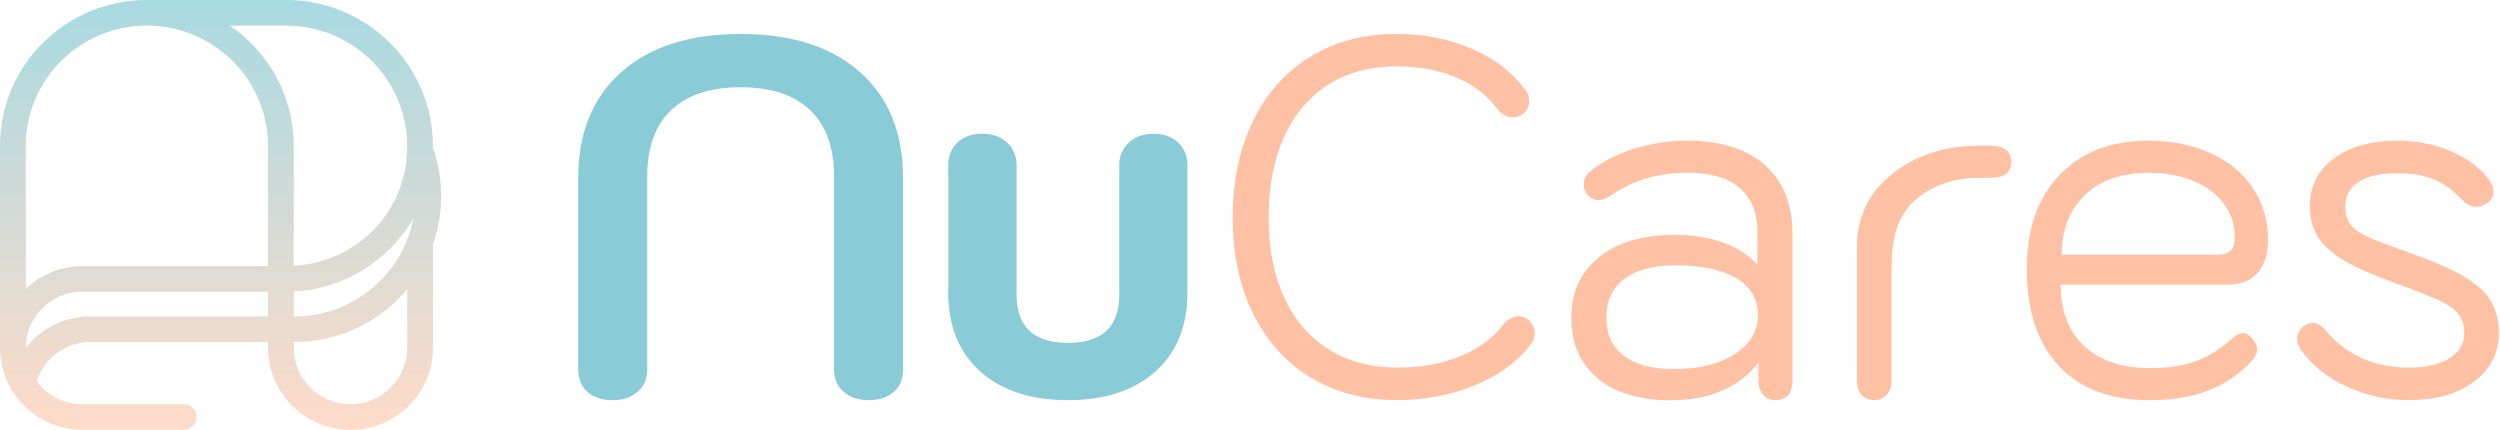
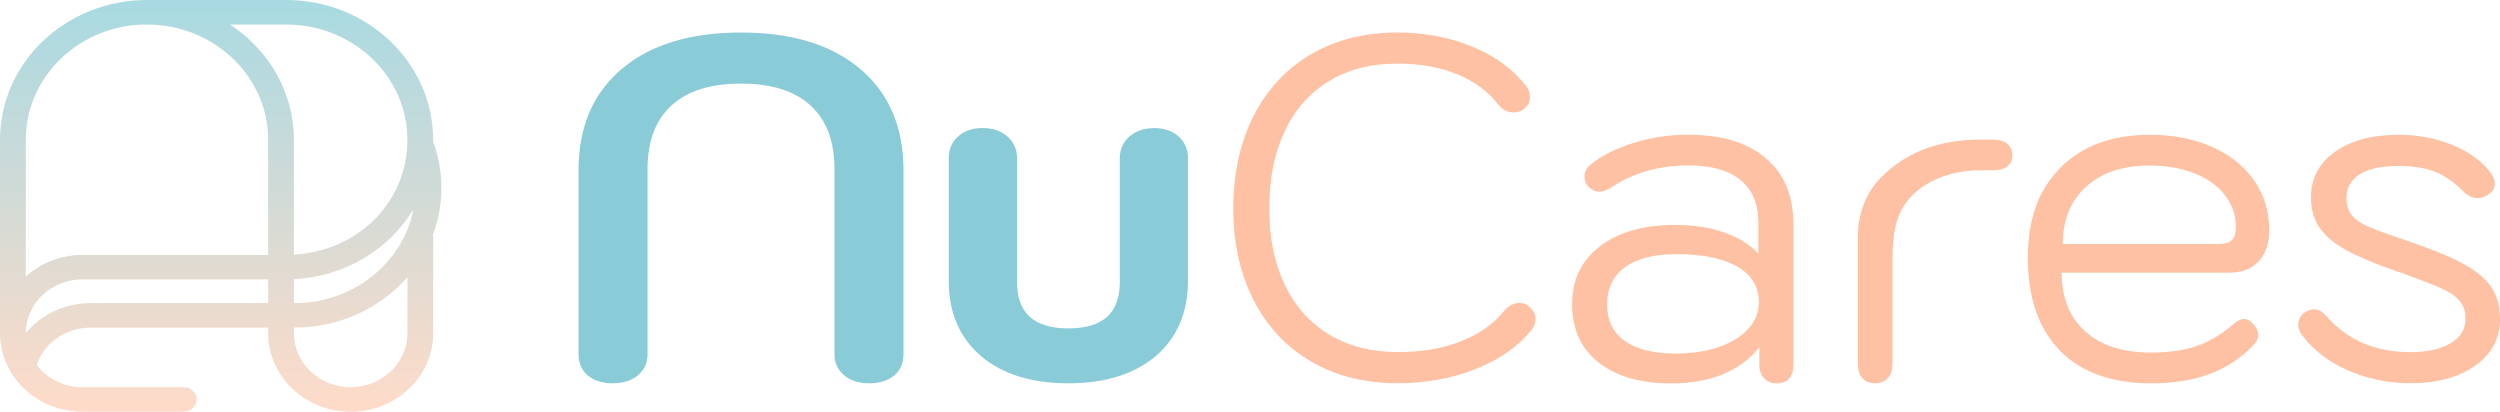
- <svg xmlns="http://www.w3.org/2000/svg" width="221" height="38" viewBox="0 0 221 38" fill="none">
-   <path d="M39 17.342C39 15.979 38.789 14.635 38.366 13.353C38.342 13.277 38.304 13.2 38.266 13.134C38.266 13.053 38.27 12.972 38.27 12.891C38.27 5.785 32.448 0 25.286 0H12.984C5.822 0 0 5.781 0 12.891V30.756C0 34.745 3.269 37.995 7.291 37.995H16.243C16.872 37.995 17.381 37.49 17.381 36.866C17.381 36.242 16.872 35.736 16.243 35.736H7.291C5.63 35.736 4.157 34.926 3.245 33.687C3.902 31.633 5.808 30.232 8.021 30.232H23.693V30.761C23.693 34.75 26.962 38 30.984 38C35.006 38 38.275 34.755 38.275 30.761V21.874C38.275 21.802 38.266 21.726 38.251 21.659C38.736 20.311 39 18.857 39 17.346V17.342ZM26.016 27.973H25.968V25.767C30.485 25.534 34.392 22.998 36.533 19.324C35.597 24.242 31.238 27.973 26.016 27.973ZM25.286 2.264C31.19 2.264 35.995 7.034 35.995 12.895C35.995 18.757 31.555 23.151 25.968 23.503V12.895C25.968 8.487 23.726 4.589 20.318 2.264H25.286ZM12.984 2.264C18.888 2.264 23.693 7.034 23.693 12.895V23.527H7.291C5.347 23.527 3.586 24.29 2.28 25.524V12.895C2.275 7.029 7.08 2.259 12.984 2.259V2.264ZM8.774 27.973H8.021C5.707 27.973 3.624 29.031 2.28 30.737C2.29 28.002 4.536 25.781 7.291 25.781H23.693V27.969H8.774V27.973ZM35.995 30.761C35.995 33.506 33.749 35.736 30.984 35.736C28.219 35.736 25.973 33.506 25.973 30.761V30.232H26.021C30.029 30.232 33.614 28.421 36 25.576V30.756L35.995 30.761Z" fill="url(#paint0_linear_353_22537)" />
-   <path d="M51.944 34.657C51.398 34.174 51.117 33.517 51.117 32.679V15.724C51.117 11.735 52.389 8.618 54.925 6.372C57.461 4.126 60.975 3 65.473 3C69.972 3 73.479 4.126 76.022 6.372C78.558 8.618 79.829 11.735 79.829 15.724V32.679C79.829 33.517 79.556 34.181 79.002 34.657C78.456 35.133 77.717 35.374 76.801 35.374C75.885 35.374 75.14 35.126 74.579 34.63C74.012 34.134 73.732 33.483 73.732 32.672V15.584C73.732 13.036 73.028 11.085 71.619 9.738C70.211 8.39 68.167 7.713 65.473 7.713C62.78 7.713 60.736 8.39 59.328 9.738C57.919 11.085 57.215 13.036 57.215 15.584V32.672C57.215 33.483 56.935 34.134 56.367 34.63C55.8 35.126 55.062 35.374 54.146 35.374C53.23 35.374 52.498 35.133 51.944 34.657Z" fill="#89CBD7" />
-   <path d="M104.098 12.547C103.544 12.064 102.833 11.823 101.978 11.823C101.124 11.823 100.399 12.071 99.839 12.56C99.251 13.07 98.943 13.774 98.943 14.585V26.008C98.943 27.456 98.581 28.509 97.829 29.226C97.084 29.944 95.928 30.306 94.404 30.306C92.879 30.306 91.731 29.944 90.979 29.226C90.227 28.502 89.865 27.45 89.865 26.002V14.578C89.865 13.767 89.557 13.063 88.969 12.553C88.408 12.064 87.691 11.816 86.829 11.816C85.968 11.816 85.257 12.057 84.71 12.54C84.136 13.043 83.828 13.747 83.828 14.578V25.908C83.828 28.844 84.792 31.184 86.692 32.873C88.566 34.536 91.157 35.374 94.397 35.374C97.637 35.374 100.228 34.529 102.101 32.873C104.002 31.191 104.966 28.844 104.966 25.908V14.578C104.966 13.747 104.658 13.043 104.084 12.54L104.098 12.547Z" fill="#89CBD7" />
-   <path d="M115.853 33.369C113.658 32.035 111.963 30.145 110.767 27.704C109.564 25.264 108.969 22.435 108.969 19.23C108.969 16.026 109.57 13.143 110.767 10.69C111.97 8.229 113.665 6.339 115.853 4.998C118.04 3.664 120.577 3 123.455 3C125.854 3 128.069 3.436 130.093 4.307C132.116 5.179 133.702 6.392 134.844 7.948C135.07 8.216 135.179 8.551 135.179 8.94C135.179 9.422 134.981 9.811 134.591 10.106C134.338 10.287 134.058 10.374 133.757 10.374C133.224 10.374 132.779 10.146 132.417 9.697C131.522 8.47 130.312 7.525 128.773 6.862C127.235 6.205 125.465 5.869 123.455 5.869C121.137 5.869 119.127 6.406 117.425 7.485C115.723 8.564 114.417 10.106 113.508 12.117C112.599 14.129 112.148 16.495 112.148 19.224C112.148 21.952 112.599 24.265 113.508 26.263C114.417 28.254 115.73 29.796 117.446 30.875C119.162 31.955 121.178 32.491 123.496 32.491C125.642 32.491 127.522 32.156 129.129 31.479C130.735 30.802 132 29.87 132.916 28.67C133.333 28.187 133.784 27.953 134.256 27.953C134.591 27.953 134.871 28.06 135.09 28.268C135.48 28.63 135.678 29.018 135.678 29.434C135.678 29.796 135.555 30.138 135.302 30.466C134.16 31.968 132.533 33.155 130.428 34.04C128.322 34.925 126.012 35.367 123.496 35.367C120.59 35.367 118.047 34.703 115.853 33.369Z" fill="#FEC1A3" />
-   <path d="M141.231 33.436C139.679 32.149 138.906 30.366 138.906 28.087C138.906 25.807 139.72 24.057 141.354 22.737C142.988 21.416 145.209 20.759 148.033 20.759C149.68 20.759 151.136 21 152.408 21.476C153.679 21.959 154.664 22.603 155.361 23.407V20.531C155.361 18.822 154.835 17.521 153.789 16.616C152.743 15.718 151.212 15.268 149.202 15.268C146.604 15.268 144.362 15.925 142.461 17.246C141.989 17.548 141.593 17.695 141.292 17.695C141.012 17.695 140.732 17.575 140.458 17.333C140.15 17.065 140 16.716 140 16.301C140 15.852 140.178 15.476 140.547 15.175C141.552 14.337 142.83 13.666 144.375 13.177C145.927 12.681 147.506 12.433 149.126 12.433C152.087 12.433 154.384 13.15 156.011 14.591C157.638 16.033 158.458 18.051 158.458 20.665V33.617C158.458 34.784 157.959 35.374 156.954 35.374C156.51 35.374 156.147 35.22 155.867 34.905C155.587 34.59 155.45 34.181 155.45 33.671V32.055C153.72 34.274 151.123 35.381 147.664 35.381C144.929 35.381 142.789 34.737 141.237 33.45L141.231 33.436ZM153.351 31.298C154.719 30.413 155.402 29.267 155.402 27.859C155.402 26.451 154.766 25.365 153.495 24.601C152.223 23.836 150.432 23.454 148.115 23.454C146.16 23.454 144.656 23.85 143.596 24.647C142.536 25.445 142.003 26.592 142.003 28.087C142.003 29.582 142.523 30.681 143.555 31.459C144.587 32.236 146.077 32.625 148.033 32.625C150.207 32.625 151.984 32.183 153.351 31.298Z" fill="#FEC1A3" />
-   <path d="M164.549 34.898C164.282 34.583 164.152 34.14 164.152 33.571V21.785C164.152 20.015 164.692 18.285 165.732 16.911C165.855 16.75 165.978 16.616 166.08 16.502C168.562 13.807 171.693 12.882 175.043 12.882H176.088C176.622 12.882 177.039 13.009 177.346 13.264C177.654 13.519 177.804 13.874 177.804 14.323C177.804 14.772 177.654 15.121 177.346 15.356C177.039 15.597 176.622 15.718 176.088 15.718H174.919C172.547 15.718 170.346 16.569 168.965 18.024C167.584 19.479 167.215 21.322 167.215 23.809V33.571C167.215 34.107 167.085 34.543 166.818 34.871C166.552 35.2 166.169 35.367 165.67 35.367C165.198 35.367 164.822 35.213 164.563 34.898H164.549Z" fill="#FEC1A3" />
-   <path d="M182.02 32.357C180.126 30.346 179.176 27.503 179.176 23.816C179.176 20.129 180.14 17.501 182.054 15.476C183.975 13.452 186.6 12.44 189.936 12.44C191.987 12.44 193.819 12.808 195.419 13.539C197.018 14.276 198.27 15.309 199.158 16.643C200.054 17.977 200.498 19.499 200.498 21.208C200.498 22.469 200.184 23.441 199.555 24.131C198.926 24.822 198.064 25.164 196.971 25.164H182.163C182.163 27.47 182.854 29.28 184.241 30.581C185.629 31.888 187.564 32.538 190.045 32.538C191.563 32.538 192.876 32.35 193.969 31.975C195.063 31.6 196.089 30.996 197.053 30.151C197.559 29.669 197.976 29.434 198.29 29.434C198.529 29.434 198.755 29.555 198.974 29.796C199.35 30.158 199.534 30.534 199.534 30.922C199.534 31.224 199.377 31.553 199.056 31.915C197.962 33.081 196.683 33.953 195.214 34.523C193.744 35.092 192.028 35.374 190.052 35.374C186.586 35.374 183.9 34.368 182.006 32.364L182.02 32.357ZM196.109 22.509C196.588 22.509 196.95 22.395 197.189 22.174C197.429 21.946 197.552 21.537 197.552 20.94C197.552 19.861 197.23 18.889 196.588 18.017C195.945 17.146 195.05 16.475 193.887 15.993C192.725 15.517 191.413 15.275 189.943 15.275C187.571 15.275 185.691 15.926 184.323 17.233C182.949 18.54 182.259 20.297 182.259 22.516H196.109V22.509Z" fill="#FEC1A3" />
-   <path d="M207.458 34.181C205.729 33.39 204.361 32.283 203.356 30.876C203.158 30.574 203.062 30.279 203.062 29.977C203.062 29.676 203.138 29.414 203.295 29.193C203.445 28.965 203.65 28.797 203.903 28.677C204.129 28.59 204.307 28.543 204.45 28.543C204.703 28.543 204.915 28.61 205.1 28.744C205.277 28.878 205.496 29.099 205.749 29.394C207.561 31.465 209.981 32.498 212.989 32.498C214.438 32.498 215.614 32.23 216.503 31.687C217.398 31.15 217.843 30.4 217.843 29.441C217.843 28.75 217.665 28.187 217.316 27.752C216.967 27.316 216.38 26.913 215.559 26.538C214.732 26.163 213.392 25.633 211.519 24.942C209.707 24.285 208.279 23.655 207.246 23.052C206.214 22.455 205.448 21.771 204.942 21.007C204.437 20.243 204.19 19.304 204.19 18.198C204.19 16.462 204.895 15.067 206.303 14.015C207.711 12.969 209.591 12.44 211.936 12.44C213.666 12.44 215.272 12.761 216.749 13.405C218.225 14.048 219.347 14.913 220.099 15.993C220.324 16.321 220.433 16.636 220.433 16.938C220.433 17.387 220.208 17.749 219.764 18.017C219.483 18.198 219.203 18.285 218.929 18.285C218.458 18.285 218.007 18.057 217.59 17.608C216.865 16.831 216.065 16.254 215.204 15.879C214.336 15.503 213.235 15.316 211.895 15.316C210.418 15.316 209.284 15.57 208.504 16.08C207.725 16.589 207.328 17.307 207.328 18.238C207.328 18.929 207.486 19.472 207.807 19.881C208.128 20.283 208.641 20.645 209.359 20.96C210.07 21.275 211.321 21.745 213.105 22.375C215.115 23.092 216.674 23.776 217.774 24.42C218.875 25.063 219.675 25.774 220.16 26.558C220.645 27.336 220.892 28.294 220.892 29.434C220.892 31.231 220.16 32.672 218.69 33.752C217.227 34.831 215.32 35.367 212.975 35.367C211.02 35.367 209.181 34.972 207.451 34.174L207.458 34.181Z" fill="#FEC1A3" />
+ <svg xmlns="http://www.w3.org/2000/svg" width="170" height="28" viewBox="0 0 170 28" fill="none">
+   <path d="M30.015 12.778C30.015 11.774 29.852 10.784 29.527 9.839C29.509 9.783 29.479 9.727 29.45 9.677C29.45 9.618 29.453 9.558 29.453 9.498C29.453 4.263 24.972 0 19.461 0H9.993C4.481 0 0 4.259 0 9.498V22.663C0 25.602 2.516 27.997 5.611 27.997H12.501C12.985 27.997 13.376 27.624 13.376 27.164C13.376 26.704 12.985 26.332 12.501 26.332H5.611C4.333 26.332 3.199 25.735 2.497 24.822C3.003 23.309 4.47 22.276 6.173 22.276H18.234V22.666C18.234 25.605 20.75 28 23.846 28C26.941 28 29.457 25.609 29.457 22.666V16.117C29.457 16.065 29.45 16.009 29.439 15.959C29.812 14.966 30.015 13.895 30.015 12.781V12.778ZM20.022 20.612H19.985V18.986C23.461 18.814 26.468 16.946 28.116 14.239C27.396 17.863 24.041 20.612 20.022 20.612ZM19.461 1.668C24.004 1.668 27.702 5.183 27.702 9.502C27.702 13.821 24.285 17.058 19.985 17.318V9.502C19.985 6.254 18.26 3.381 15.637 1.668H19.461ZM9.993 1.668C14.536 1.668 18.234 5.183 18.234 9.502V17.336H5.611C4.115 17.336 2.76 17.898 1.755 18.807V9.502C1.751 5.179 5.449 1.664 9.993 1.664V1.668ZM6.753 20.612H6.173C4.392 20.612 2.789 21.392 1.755 22.649C1.762 20.633 3.491 18.997 5.611 18.997H18.234V20.608H6.753V20.612ZM27.702 22.666C27.702 24.689 25.973 26.332 23.846 26.332C21.718 26.332 19.989 24.689 19.989 22.666V22.276H20.026C23.11 22.276 25.87 20.942 27.706 18.846V22.663L27.702 22.666Z" fill="url(#paint0_linear_2721_13579)" />
+   <path d="M39.977 25.537C39.556 25.181 39.34 24.697 39.34 24.079V11.587C39.34 8.648 40.318 6.351 42.27 4.696C44.222 3.041 46.927 2.211 50.389 2.211C53.85 2.211 56.549 3.041 58.507 4.696C60.459 6.351 61.437 8.648 61.437 11.587V24.079C61.437 24.697 61.227 25.186 60.8 25.537C60.38 25.887 59.811 26.065 59.106 26.065C58.401 26.065 57.828 25.883 57.397 25.517C56.96 25.151 56.744 24.672 56.744 24.075V11.483C56.744 9.606 56.202 8.168 55.118 7.175C54.035 6.183 52.461 5.684 50.389 5.684C48.316 5.684 46.742 6.183 45.659 7.175C44.575 8.168 44.033 9.606 44.033 11.483V24.075C44.033 24.672 43.817 25.151 43.38 25.517C42.944 25.883 42.376 26.065 41.671 26.065C40.966 26.065 40.403 25.887 39.977 25.537Z" fill="#89CBD7" />
+   <path d="M80.113 9.245C79.687 8.89 79.14 8.712 78.482 8.712C77.825 8.712 77.267 8.895 76.835 9.255C76.383 9.631 76.146 10.149 76.146 10.747V19.165C76.146 20.232 75.868 21.007 75.289 21.536C74.715 22.064 73.826 22.331 72.653 22.331C71.48 22.331 70.596 22.064 70.017 21.536C69.438 21.002 69.159 20.227 69.159 19.16V10.742C69.159 10.145 68.923 9.626 68.47 9.25C68.039 8.89 67.486 8.707 66.823 8.707C66.16 8.707 65.613 8.885 65.192 9.241C64.75 9.611 64.514 10.13 64.514 10.742V19.09C64.514 21.254 65.255 22.978 66.718 24.223C68.16 25.448 70.154 26.066 72.648 26.066C75.141 26.066 77.135 25.443 78.577 24.223C80.04 22.983 80.781 21.254 80.781 19.09V10.742C80.781 10.13 80.545 9.611 80.103 9.241L80.113 9.245Z" fill="#89CBD7" />
+   <path d="M89.161 24.588C87.472 23.605 86.168 22.212 85.247 20.414C84.321 18.616 83.863 16.532 83.863 14.17C83.863 11.809 84.326 9.685 85.247 7.877C86.173 6.064 87.478 4.671 89.161 3.683C90.845 2.7 92.797 2.211 95.012 2.211C96.859 2.211 98.563 2.532 100.121 3.174C101.678 3.816 102.899 4.71 103.777 5.857C103.951 6.054 104.035 6.301 104.035 6.588C104.035 6.943 103.882 7.23 103.582 7.447C103.388 7.581 103.172 7.645 102.941 7.645C102.53 7.645 102.188 7.477 101.909 7.146C101.22 6.242 100.289 5.545 99.105 5.056C97.921 4.572 96.559 4.325 95.012 4.325C93.228 4.325 91.681 4.72 90.371 5.516C89.061 6.311 88.056 7.447 87.357 8.929C86.657 10.411 86.31 12.155 86.31 14.165C86.31 16.176 86.657 17.88 87.357 19.352C88.056 20.819 89.067 21.955 90.387 22.751C91.708 23.546 93.26 23.941 95.043 23.941C96.695 23.941 98.142 23.694 99.379 23.195C100.615 22.696 101.588 22.01 102.293 21.125C102.614 20.77 102.962 20.597 103.325 20.597C103.582 20.597 103.798 20.676 103.967 20.829C104.266 21.096 104.419 21.382 104.419 21.689C104.419 21.955 104.324 22.207 104.13 22.449C103.251 23.556 101.999 24.43 100.378 25.082C98.758 25.734 96.98 26.06 95.043 26.06C92.807 26.06 90.85 25.571 89.161 24.588Z" fill="#FEC1A3" />
+   <path d="M108.693 24.638C107.499 23.689 106.904 22.375 106.904 20.696C106.904 19.016 107.53 17.727 108.788 16.754C110.045 15.78 111.755 15.296 113.928 15.296C115.196 15.296 116.317 15.474 117.295 15.825C118.274 16.181 119.031 16.655 119.568 17.248V15.128C119.568 13.869 119.163 12.911 118.358 12.244C117.553 11.582 116.375 11.251 114.828 11.251C112.828 11.251 111.103 11.735 109.64 12.708C109.277 12.93 108.972 13.039 108.74 13.039C108.525 13.039 108.309 12.95 108.099 12.772C107.862 12.575 107.746 12.318 107.746 12.011C107.746 11.68 107.883 11.404 108.167 11.181C108.94 10.564 109.924 10.07 111.113 9.709C112.308 9.344 113.523 9.161 114.77 9.161C117.048 9.161 118.816 9.69 120.068 10.752C121.32 11.814 121.951 13.301 121.951 15.227V24.771C121.951 25.631 121.567 26.065 120.794 26.065C120.452 26.065 120.173 25.952 119.957 25.719C119.742 25.487 119.637 25.186 119.637 24.811V23.62C118.305 25.255 116.306 26.07 113.644 26.07C111.539 26.07 109.893 25.596 108.698 24.648L108.693 24.638ZM118.021 23.062C119.074 22.41 119.6 21.565 119.6 20.528C119.6 19.49 119.11 18.69 118.132 18.127C117.153 17.564 115.775 17.282 113.991 17.282C112.486 17.282 111.329 17.574 110.514 18.162C109.698 18.749 109.288 19.594 109.288 20.696C109.288 21.797 109.687 22.607 110.482 23.18C111.276 23.753 112.423 24.04 113.928 24.04C115.601 24.04 116.969 23.714 118.021 23.062Z" fill="#FEC1A3" />
+   <path d="M126.639 25.715C126.434 25.482 126.334 25.156 126.334 24.736V16.052C126.334 14.748 126.75 13.474 127.549 12.461C127.644 12.342 127.739 12.244 127.818 12.16C129.727 10.174 132.137 9.492 134.715 9.492H135.52C135.931 9.492 136.251 9.586 136.488 9.774C136.725 9.961 136.841 10.223 136.841 10.554C136.841 10.885 136.725 11.142 136.488 11.315C136.251 11.493 135.931 11.582 135.52 11.582H134.62C132.795 11.582 131.101 12.209 130.038 13.281C128.975 14.353 128.691 15.711 128.691 17.544V24.736C128.691 25.132 128.591 25.453 128.386 25.695C128.181 25.937 127.886 26.06 127.502 26.06C127.139 26.06 126.85 25.947 126.65 25.715H126.639Z" fill="#FEC1A3" />
+   <path d="M140.083 23.842C138.626 22.36 137.895 20.266 137.895 17.549C137.895 14.832 138.636 12.896 140.11 11.404C141.588 9.912 143.608 9.166 146.176 9.166C147.754 9.166 149.164 9.438 150.395 9.976C151.626 10.52 152.589 11.28 153.273 12.263C153.962 13.246 154.304 14.368 154.304 15.627C154.304 16.556 154.062 17.272 153.578 17.781C153.094 18.29 152.431 18.542 151.59 18.542H140.194C140.194 20.241 140.725 21.575 141.793 22.533C142.861 23.496 144.35 23.976 146.26 23.976C147.428 23.976 148.438 23.837 149.28 23.561C150.122 23.284 150.911 22.839 151.653 22.217C152.042 21.861 152.363 21.689 152.605 21.689C152.789 21.689 152.963 21.777 153.131 21.955C153.421 22.222 153.563 22.499 153.563 22.785C153.563 23.007 153.442 23.25 153.194 23.516C152.352 24.376 151.369 25.018 150.237 25.438C149.106 25.858 147.786 26.065 146.265 26.065C143.598 26.065 141.53 25.324 140.073 23.847L140.083 23.842ZM150.927 16.586C151.295 16.586 151.574 16.502 151.758 16.339C151.942 16.171 152.037 15.869 152.037 15.43C152.037 14.634 151.79 13.918 151.295 13.276C150.8 12.634 150.111 12.14 149.217 11.784C148.322 11.433 147.312 11.256 146.181 11.256C144.355 11.256 142.909 11.735 141.856 12.698C140.799 13.661 140.267 14.956 140.267 16.591H150.927V16.586Z" fill="#FEC1A3" />
+   <path d="M159.662 25.186C158.331 24.603 157.279 23.788 156.506 22.75C156.353 22.528 156.279 22.311 156.279 22.089C156.279 21.866 156.337 21.674 156.458 21.511C156.574 21.343 156.732 21.219 156.926 21.13C157.1 21.066 157.237 21.032 157.347 21.032C157.542 21.032 157.705 21.081 157.847 21.18C157.984 21.279 158.152 21.442 158.347 21.659C159.741 23.185 161.604 23.946 163.919 23.946C165.034 23.946 165.939 23.748 166.623 23.348C167.312 22.953 167.654 22.4 167.654 21.693C167.654 21.185 167.517 20.77 167.249 20.449C166.981 20.128 166.528 19.831 165.897 19.555C165.26 19.278 164.229 18.888 162.787 18.379C161.393 17.895 160.294 17.43 159.499 16.986C158.705 16.546 158.115 16.042 157.726 15.479C157.337 14.916 157.147 14.224 157.147 13.409C157.147 12.13 157.689 11.102 158.773 10.327C159.857 9.556 161.304 9.166 163.108 9.166C164.44 9.166 165.676 9.403 166.812 9.877C167.949 10.352 168.812 10.989 169.39 11.784C169.564 12.026 169.648 12.258 169.648 12.481C169.648 12.812 169.475 13.078 169.133 13.276C168.917 13.409 168.701 13.473 168.491 13.473C168.128 13.473 167.78 13.306 167.459 12.975C166.902 12.402 166.286 11.977 165.623 11.7C164.955 11.424 164.108 11.285 163.077 11.285C161.94 11.285 161.067 11.473 160.467 11.848C159.867 12.224 159.562 12.752 159.562 13.439C159.562 13.948 159.683 14.348 159.931 14.649C160.178 14.946 160.572 15.212 161.125 15.444C161.672 15.677 162.635 16.023 164.008 16.487C165.555 17.015 166.754 17.519 167.602 17.994C168.449 18.468 169.064 18.991 169.438 19.569C169.811 20.142 170.001 20.849 170.001 21.689C170.001 23.012 169.438 24.074 168.307 24.87C167.181 25.665 165.713 26.06 163.908 26.06C162.403 26.06 160.988 25.769 159.657 25.181L159.662 25.186Z" fill="#FEC1A3" />
  <defs>
-     <linearGradient id="paint0_linear_353_22537" x1="19.5" y1="0" x2="19.5" y2="38" gradientUnits="userSpaceOnUse">
+     <linearGradient id="paint0_linear_2721_13579" x1="15.007" y1="0" x2="15.007" y2="28" gradientUnits="userSpaceOnUse">
      <stop stop-color="#A8DAE2" />
      <stop offset="1" stop-color="#FFDBC9" />
    </linearGradient>
  </defs>
</svg>
